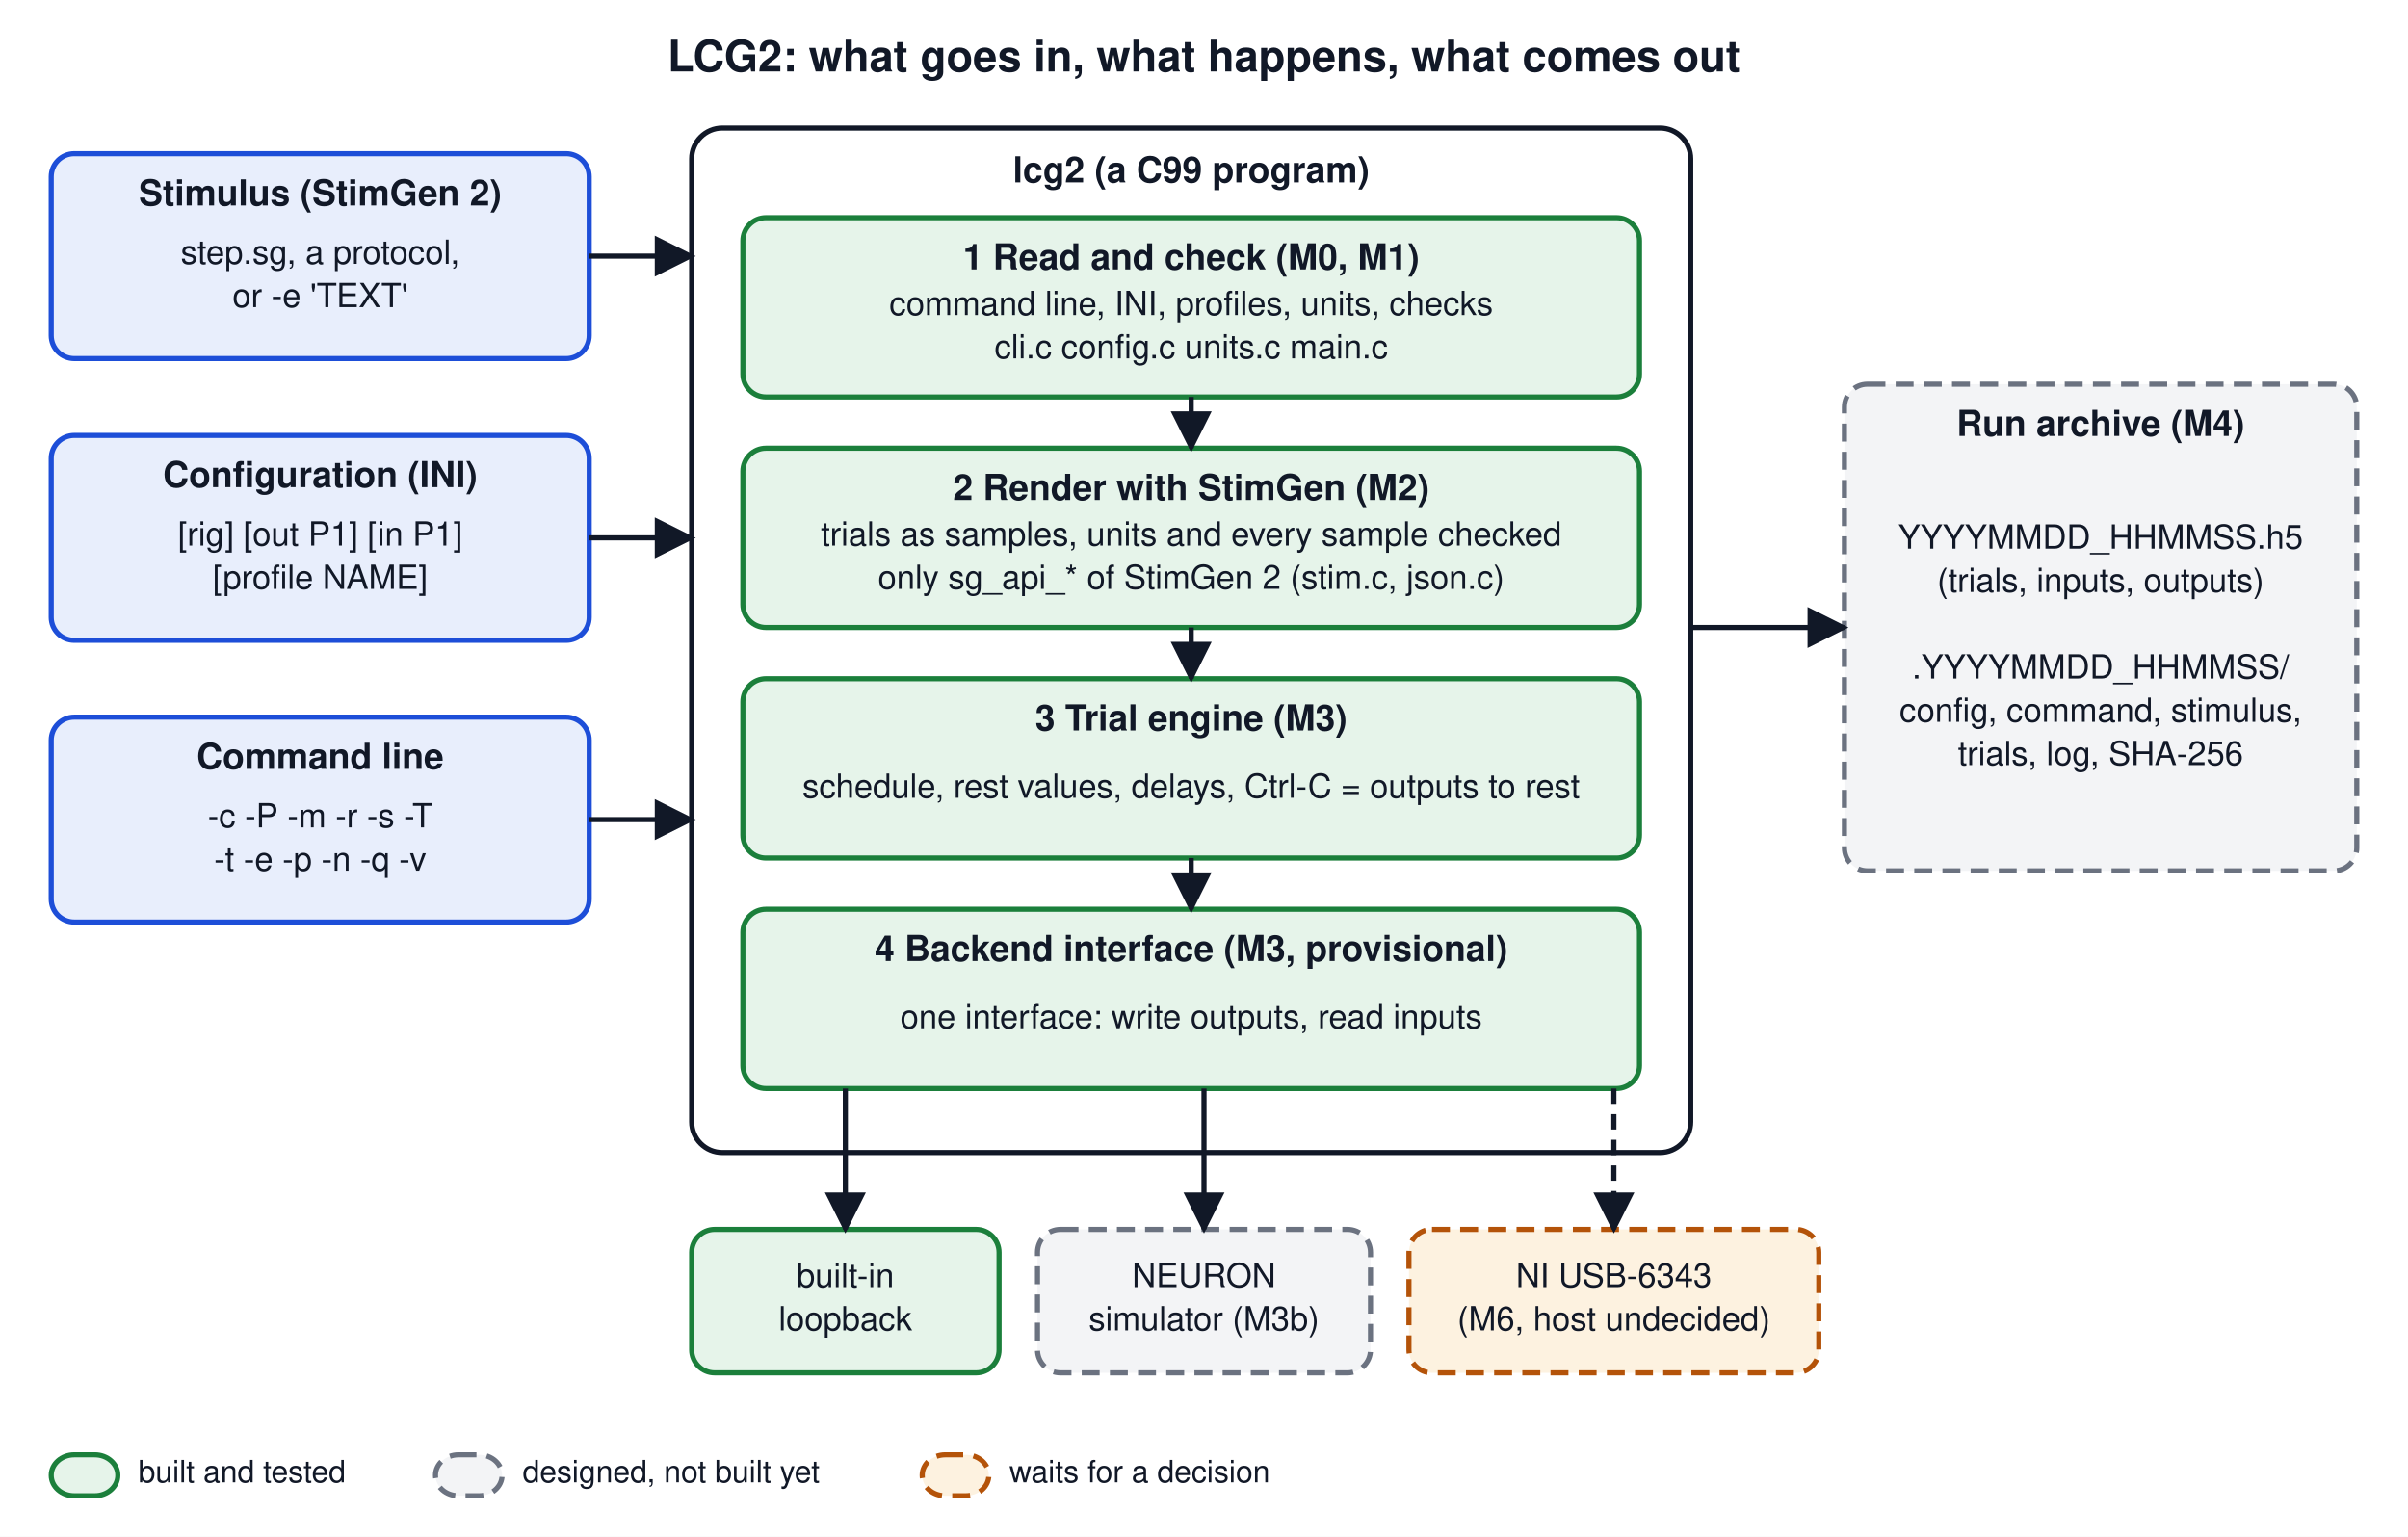
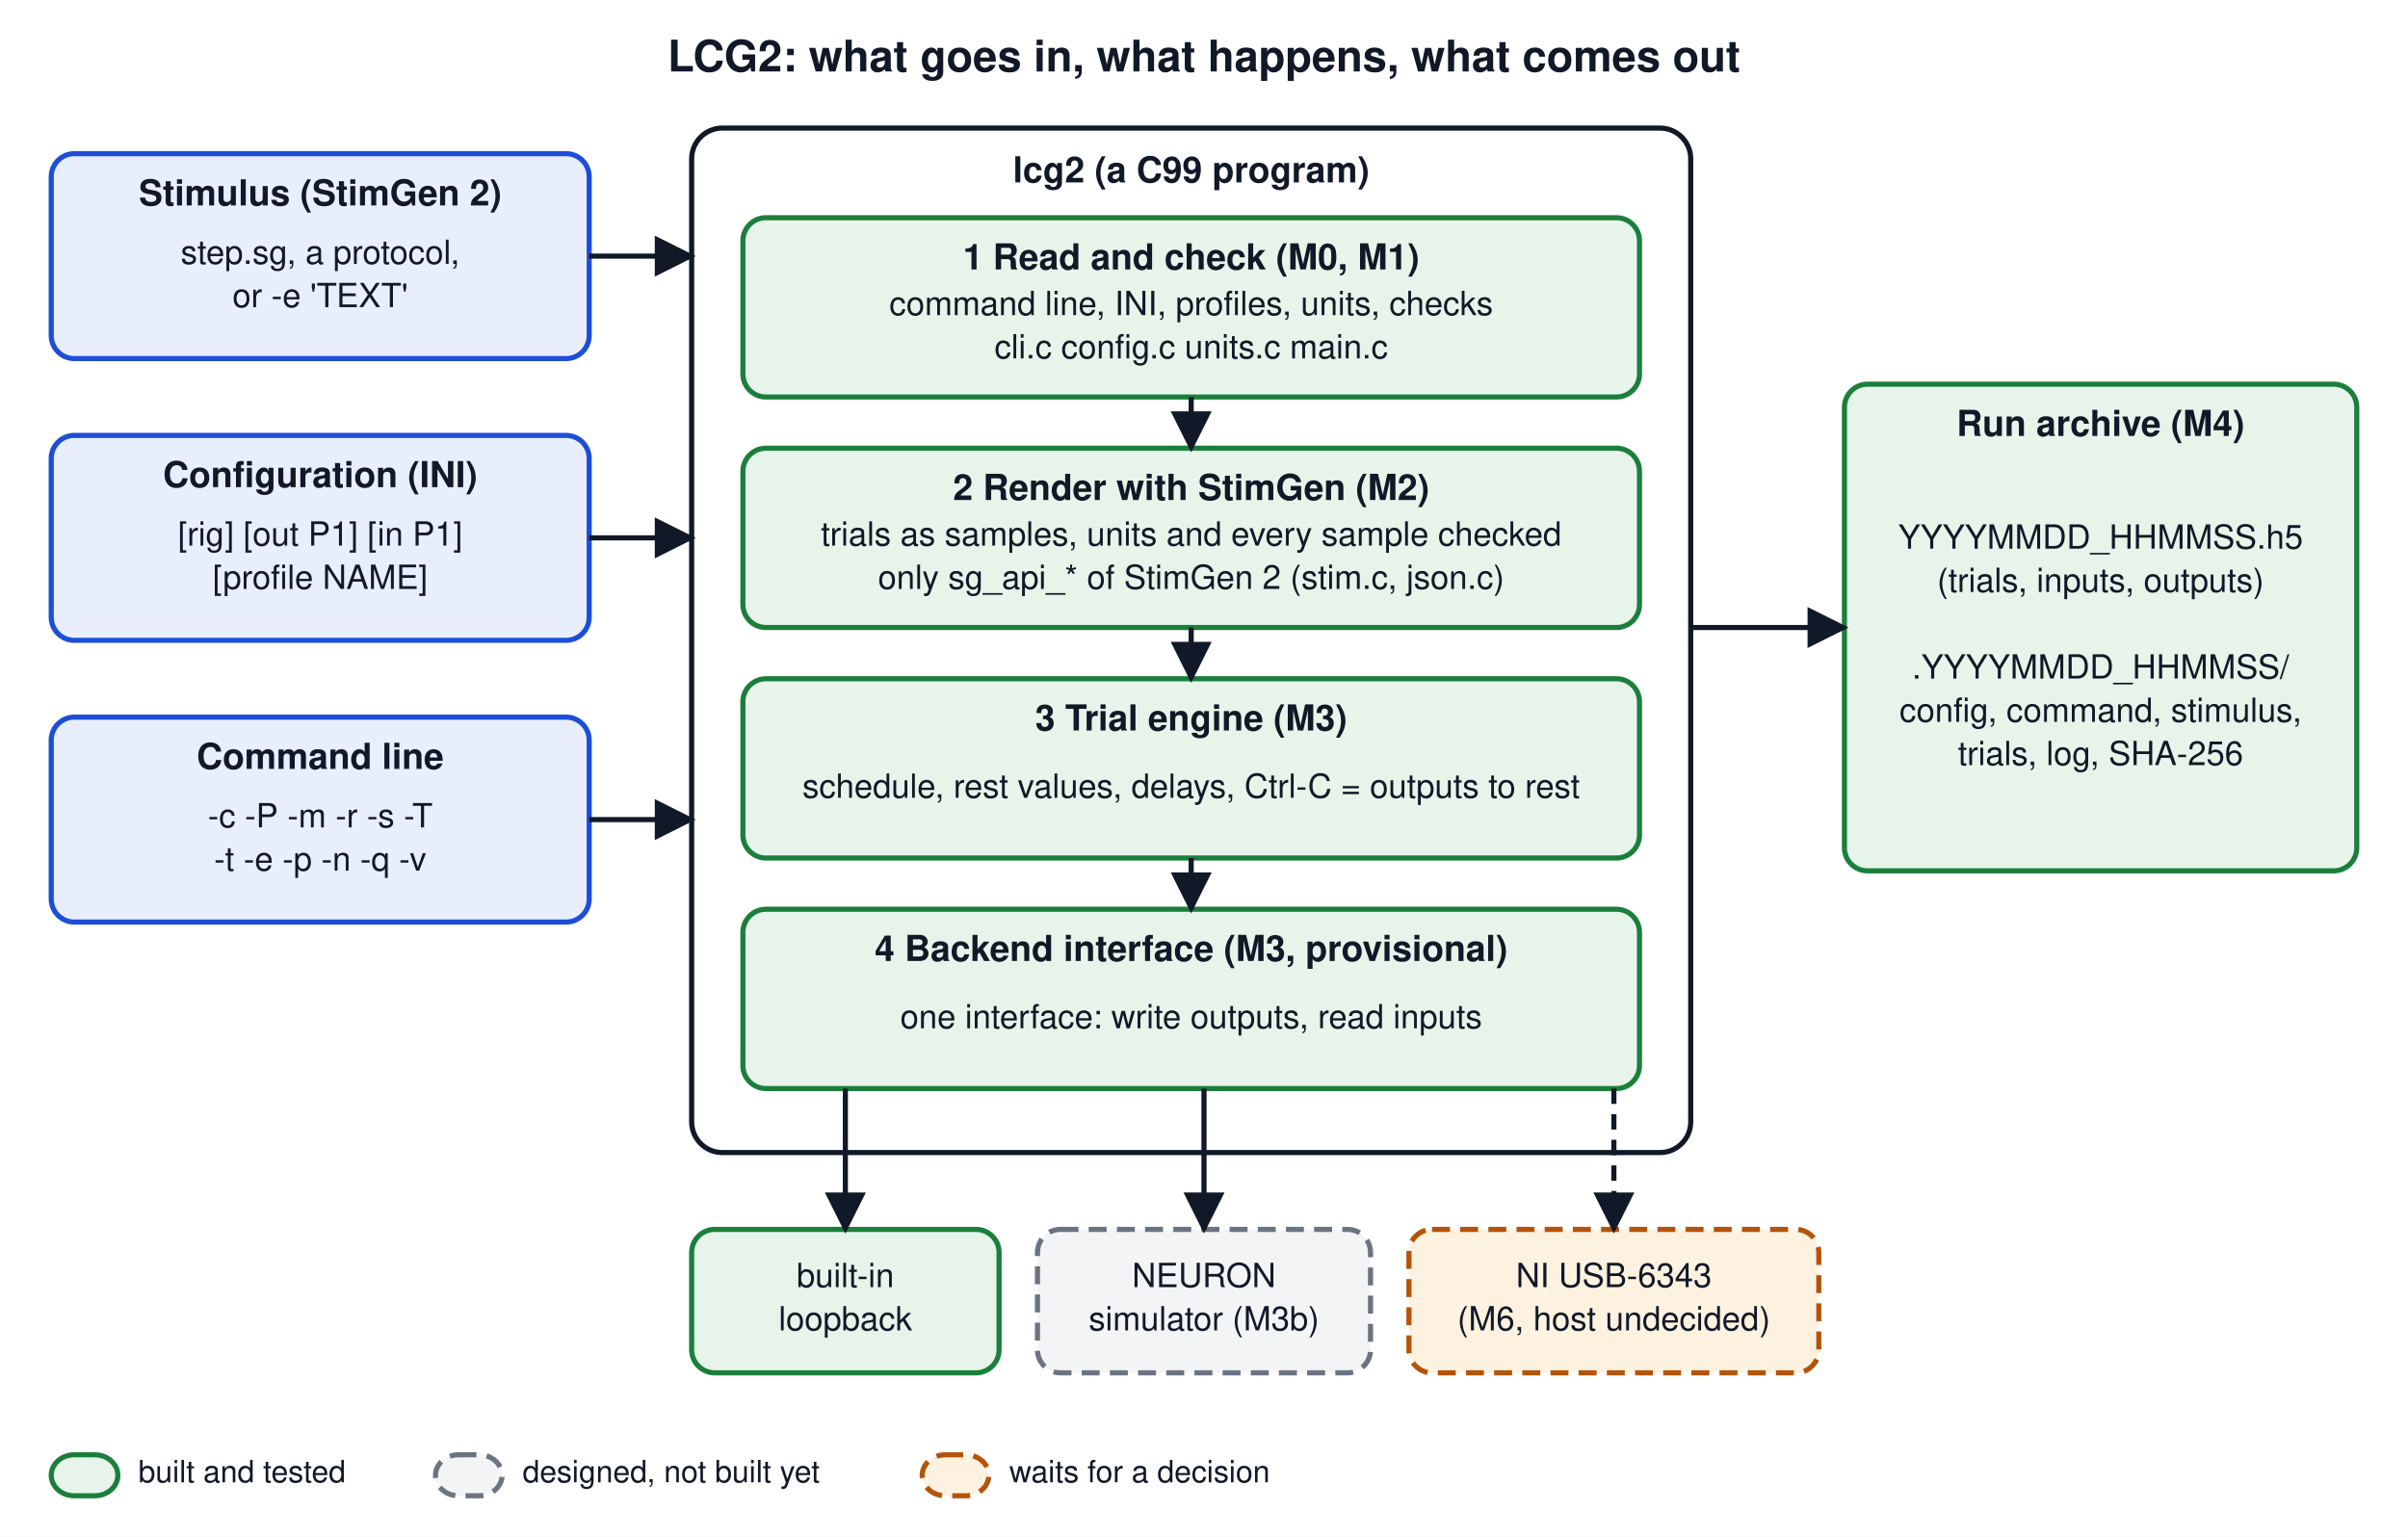
<svg xmlns="http://www.w3.org/2000/svg" viewBox="0 0 940 600" width="940" height="600" font-family="Helvetica, Arial, sans-serif" role="img" aria-labelledby="t d">
  <defs>
    <marker id="ah" viewBox="0 0 10 10" refX="9" refY="5" markerWidth="8" markerHeight="8" orient="auto-start-reverse">
      <path d="M0,0 L10,5 L0,10 z" fill="#111827" />
    </marker>
  </defs>
  <rect width="100%" height="100%" fill="#ffffff" />
  <text x="470" y="24" font-size="17" text-anchor="middle" font-weight="bold" fill="#111827" dominant-baseline="central">LCG2: what goes in, what happens, what comes out</text>
  <rect x="20" y="60" width="210" height="80" rx="9" fill="#e8eefc" stroke="#1d4ed8" stroke-width="2" />
  <text x="125" y="77" font-size="14" text-anchor="middle" font-weight="bold" fill="#111827" dominant-baseline="central">Stimulus (StimGen 2)</text>
  <text x="125" y="100.05" font-size="13" text-anchor="middle" font-weight="normal" fill="#111827" dominant-baseline="central">step.sg, a protocol,</text>
  <text x="125" y="116.95" font-size="13" text-anchor="middle" font-weight="normal" fill="#111827" dominant-baseline="central">or -e 'TEXT'</text>
  <rect x="20" y="170" width="210" height="80" rx="9" fill="#e8eefc" stroke="#1d4ed8" stroke-width="2" />
  <text x="125" y="187" font-size="14" text-anchor="middle" font-weight="bold" fill="#111827" dominant-baseline="central">Configuration (INI)</text>
  <text x="125" y="210.05" font-size="13" text-anchor="middle" font-weight="normal" fill="#111827" dominant-baseline="central">[rig] [out P1] [in P1]</text>
  <text x="125" y="226.95" font-size="13" text-anchor="middle" font-weight="normal" fill="#111827" dominant-baseline="central">[profile NAME]</text>
  <rect x="20" y="280" width="210" height="80" rx="9" fill="#e8eefc" stroke="#1d4ed8" stroke-width="2" />
  <text x="125" y="297" font-size="14" text-anchor="middle" font-weight="bold" fill="#111827" dominant-baseline="central">Command line</text>
  <text x="125" y="320.05" font-size="13" text-anchor="middle" font-weight="normal" fill="#111827" dominant-baseline="central">-c -P -m -r -s -T</text>
  <text x="125" y="336.95" font-size="13" text-anchor="middle" font-weight="normal" fill="#111827" dominant-baseline="central">-t -e -p -n -q -v</text>
  <rect x="270" y="50" width="390" height="400" rx="12" fill="#ffffff" stroke="#111827" stroke-width="2" />
  <text x="465" y="68" font-size="14" text-anchor="middle" font-weight="bold" fill="#111827" dominant-baseline="central">lcg2 (a C99 program)</text>
  <rect x="290" y="85" width="350" height="70" rx="9" fill="#e6f4ea" stroke="#1b7f3b" stroke-width="2" />
  <text x="465" y="102" font-size="14" text-anchor="middle" font-weight="bold" fill="#111827" dominant-baseline="central">1  Read and check   (M0, M1)</text>
  <text x="465" y="120.05" font-size="13" text-anchor="middle" font-weight="normal" fill="#111827" dominant-baseline="central">command line, INI, profiles, units, checks</text>
  <text x="465" y="136.95" font-size="13" text-anchor="middle" font-weight="normal" fill="#111827" dominant-baseline="central">cli.c  config.c  units.c  main.c</text>
  <rect x="290" y="175" width="350" height="70" rx="9" fill="#e6f4ea" stroke="#1b7f3b" stroke-width="2" />
  <text x="465" y="192" font-size="14" text-anchor="middle" font-weight="bold" fill="#111827" dominant-baseline="central">2  Render with StimGen   (M2)</text>
  <text x="465" y="210.05" font-size="13" text-anchor="middle" font-weight="normal" fill="#111827" dominant-baseline="central">trials as samples, units and every sample checked</text>
  <text x="465" y="226.95" font-size="13" text-anchor="middle" font-weight="normal" fill="#111827" dominant-baseline="central">only sg_api_* of StimGen 2 (stim.c, json.c)</text>
  <rect x="290" y="265" width="350" height="70" rx="9" fill="#e6f4ea" stroke="#1b7f3b" stroke-width="2" />
  <text x="465" y="282" font-size="14" text-anchor="middle" font-weight="bold" fill="#111827" dominant-baseline="central">3  Trial engine   (M3)</text>
  <text x="465" y="308.5" font-size="13" text-anchor="middle" font-weight="normal" fill="#111827" dominant-baseline="central">schedule, rest values, delays, Ctrl-C = outputs to rest</text>
  <rect x="290" y="355" width="350" height="70" rx="9" fill="#e6f4ea" stroke="#1b7f3b" stroke-width="2" />
  <text x="465" y="372" font-size="14" text-anchor="middle" font-weight="bold" fill="#111827" dominant-baseline="central">4  Backend interface   (M3, provisional)</text>
  <text x="465" y="398.5" font-size="13" text-anchor="middle" font-weight="normal" fill="#111827" dominant-baseline="central">one interface: write outputs, read inputs</text>
  <line x1="465" y1="155" x2="465" y2="175" stroke="#111827" stroke-width="2" marker-end="url(#ah)" />
  <line x1="465" y1="245" x2="465" y2="265" stroke="#111827" stroke-width="2" marker-end="url(#ah)" />
  <line x1="465" y1="335" x2="465" y2="355" stroke="#111827" stroke-width="2" marker-end="url(#ah)" />
  <rect x="270" y="480" width="120" height="56" rx="9" fill="#e6f4ea" stroke="#1b7f3b" stroke-width="2" />
  <text x="330" y="499.55" font-size="13" text-anchor="middle" font-weight="normal" fill="#111827" dominant-baseline="central">built-in</text>
  <text x="330" y="516.45" font-size="13" text-anchor="middle" font-weight="normal" fill="#111827" dominant-baseline="central">loopback</text>
  <rect x="405" y="480" width="130" height="56" rx="9" fill="#f3f4f6" stroke="#6b7280" stroke-width="2" stroke-dasharray="7 4" />
  <text x="470" y="499.55" font-size="13" text-anchor="middle" font-weight="normal" fill="#111827" dominant-baseline="central">NEURON</text>
  <text x="470" y="516.45" font-size="13" text-anchor="middle" font-weight="normal" fill="#111827" dominant-baseline="central">simulator (M3b)</text>
  <rect x="550" y="480" width="160" height="56" rx="9" fill="#fdf2e0" stroke="#b45309" stroke-width="2" stroke-dasharray="7 4" />
  <text x="630" y="499.55" font-size="13" text-anchor="middle" font-weight="normal" fill="#111827" dominant-baseline="central">NI USB-6343</text>
  <text x="630" y="516.45" font-size="13" text-anchor="middle" font-weight="normal" fill="#111827" dominant-baseline="central">(M6, host undecided)</text>
  <line x1="330" y1="425" x2="330" y2="480" stroke="#111827" stroke-width="2" marker-end="url(#ah)" />
  <line x1="470" y1="425" x2="470" y2="480" stroke="#111827" stroke-width="2" marker-end="url(#ah)" />
  <line x1="630" y1="425" x2="630" y2="480" stroke="#111827" stroke-width="2" stroke-dasharray="6 4" marker-end="url(#ah)" />
-   <rect x="720" y="150" width="200" height="190" rx="9" fill="#f3f4f6" stroke="#6b7280" stroke-width="2" stroke-dasharray="7 4" />
+   <rect x="720" y="150" width="200" height="190" rx="9" fill="#e6f4ea" stroke="#1b7f3b" stroke-width="2" />
  <text x="820" y="167" font-size="14" text-anchor="middle" font-weight="bold" fill="#111827" dominant-baseline="central">Run archive   (M4)</text>
  <text x="820" y="211.25" font-size="13" text-anchor="middle" font-weight="normal" fill="#111827" dominant-baseline="central">YYYYMMDD_HHMMSS.h5</text>
  <text x="820" y="228.15" font-size="13" text-anchor="middle" font-weight="normal" fill="#111827" dominant-baseline="central">(trials, inputs, outputs)</text>
  <text x="820" y="245.05" font-size="13" text-anchor="middle" font-weight="normal" fill="#111827" dominant-baseline="central" />
  <text x="820" y="261.95" font-size="13" text-anchor="middle" font-weight="normal" fill="#111827" dominant-baseline="central">.YYYYMMDD_HHMMSS/</text>
  <text x="820" y="278.85" font-size="13" text-anchor="middle" font-weight="normal" fill="#111827" dominant-baseline="central">config, command, stimulus,</text>
  <text x="820" y="295.75" font-size="13" text-anchor="middle" font-weight="normal" fill="#111827" dominant-baseline="central">trials, log, SHA-256</text>
  <line x1="660" y1="245" x2="720" y2="245" stroke="#111827" stroke-width="2" marker-end="url(#ah)" />
  <line x1="230" y1="100" x2="270" y2="100" stroke="#111827" stroke-width="2" marker-end="url(#ah)" />
  <line x1="230" y1="210" x2="270" y2="210" stroke="#111827" stroke-width="2" marker-end="url(#ah)" />
  <line x1="230" y1="320" x2="270" y2="320" stroke="#111827" stroke-width="2" marker-end="url(#ah)" />
  <rect x="20" y="568" width="26" height="16" rx="9" fill="#e6f4ea" stroke="#1b7f3b" stroke-width="2" />
  <text x="33" y="576" font-size="14" text-anchor="middle" font-weight="normal" fill="#111827" dominant-baseline="central" />
  <text x="54" y="576" font-size="12" text-anchor="start" font-weight="normal" fill="#111827" dominant-baseline="central">built and tested</text>
  <rect x="170" y="568" width="26" height="16" rx="9" fill="#f3f4f6" stroke="#6b7280" stroke-width="2" stroke-dasharray="7 4" />
  <text x="183" y="576" font-size="14" text-anchor="middle" font-weight="normal" fill="#111827" dominant-baseline="central" />
  <text x="204" y="576" font-size="12" text-anchor="start" font-weight="normal" fill="#111827" dominant-baseline="central">designed, not built yet</text>
  <rect x="360" y="568" width="26" height="16" rx="9" fill="#fdf2e0" stroke="#b45309" stroke-width="2" stroke-dasharray="7 4" />
  <text x="373" y="576" font-size="14" text-anchor="middle" font-weight="normal" fill="#111827" dominant-baseline="central" />
  <text x="394" y="576" font-size="12" text-anchor="start" font-weight="normal" fill="#111827" dominant-baseline="central">waits for a decision</text>
</svg>
